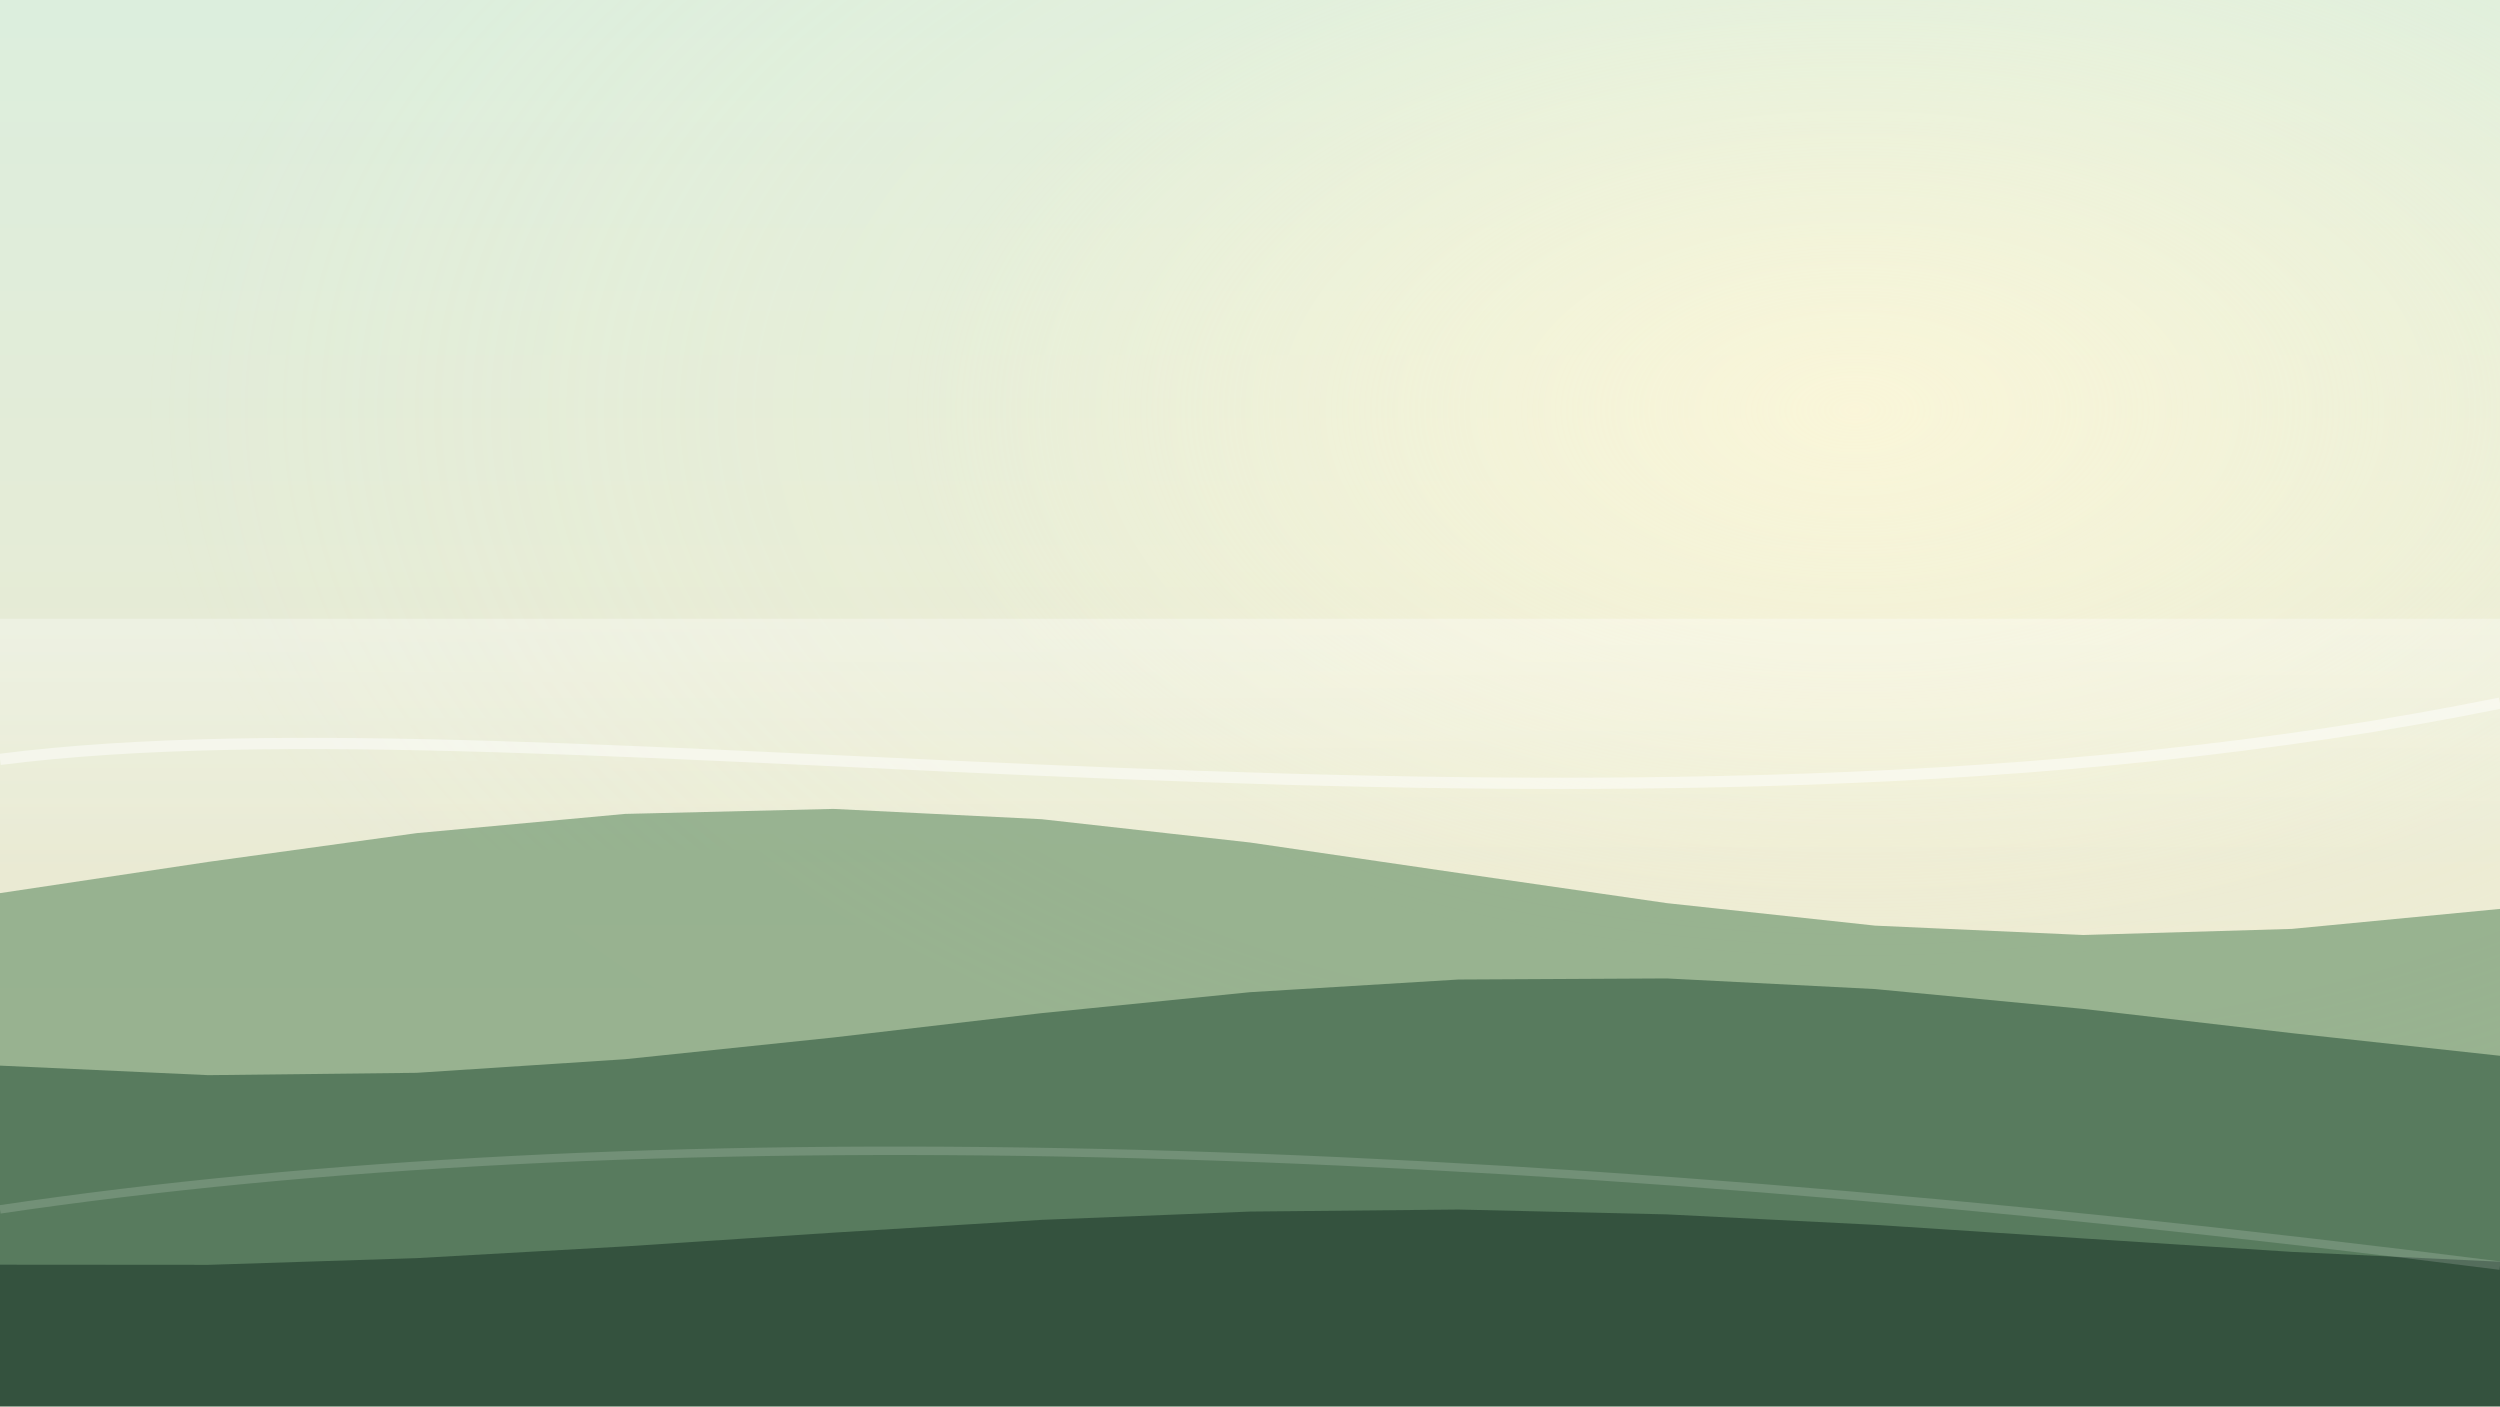
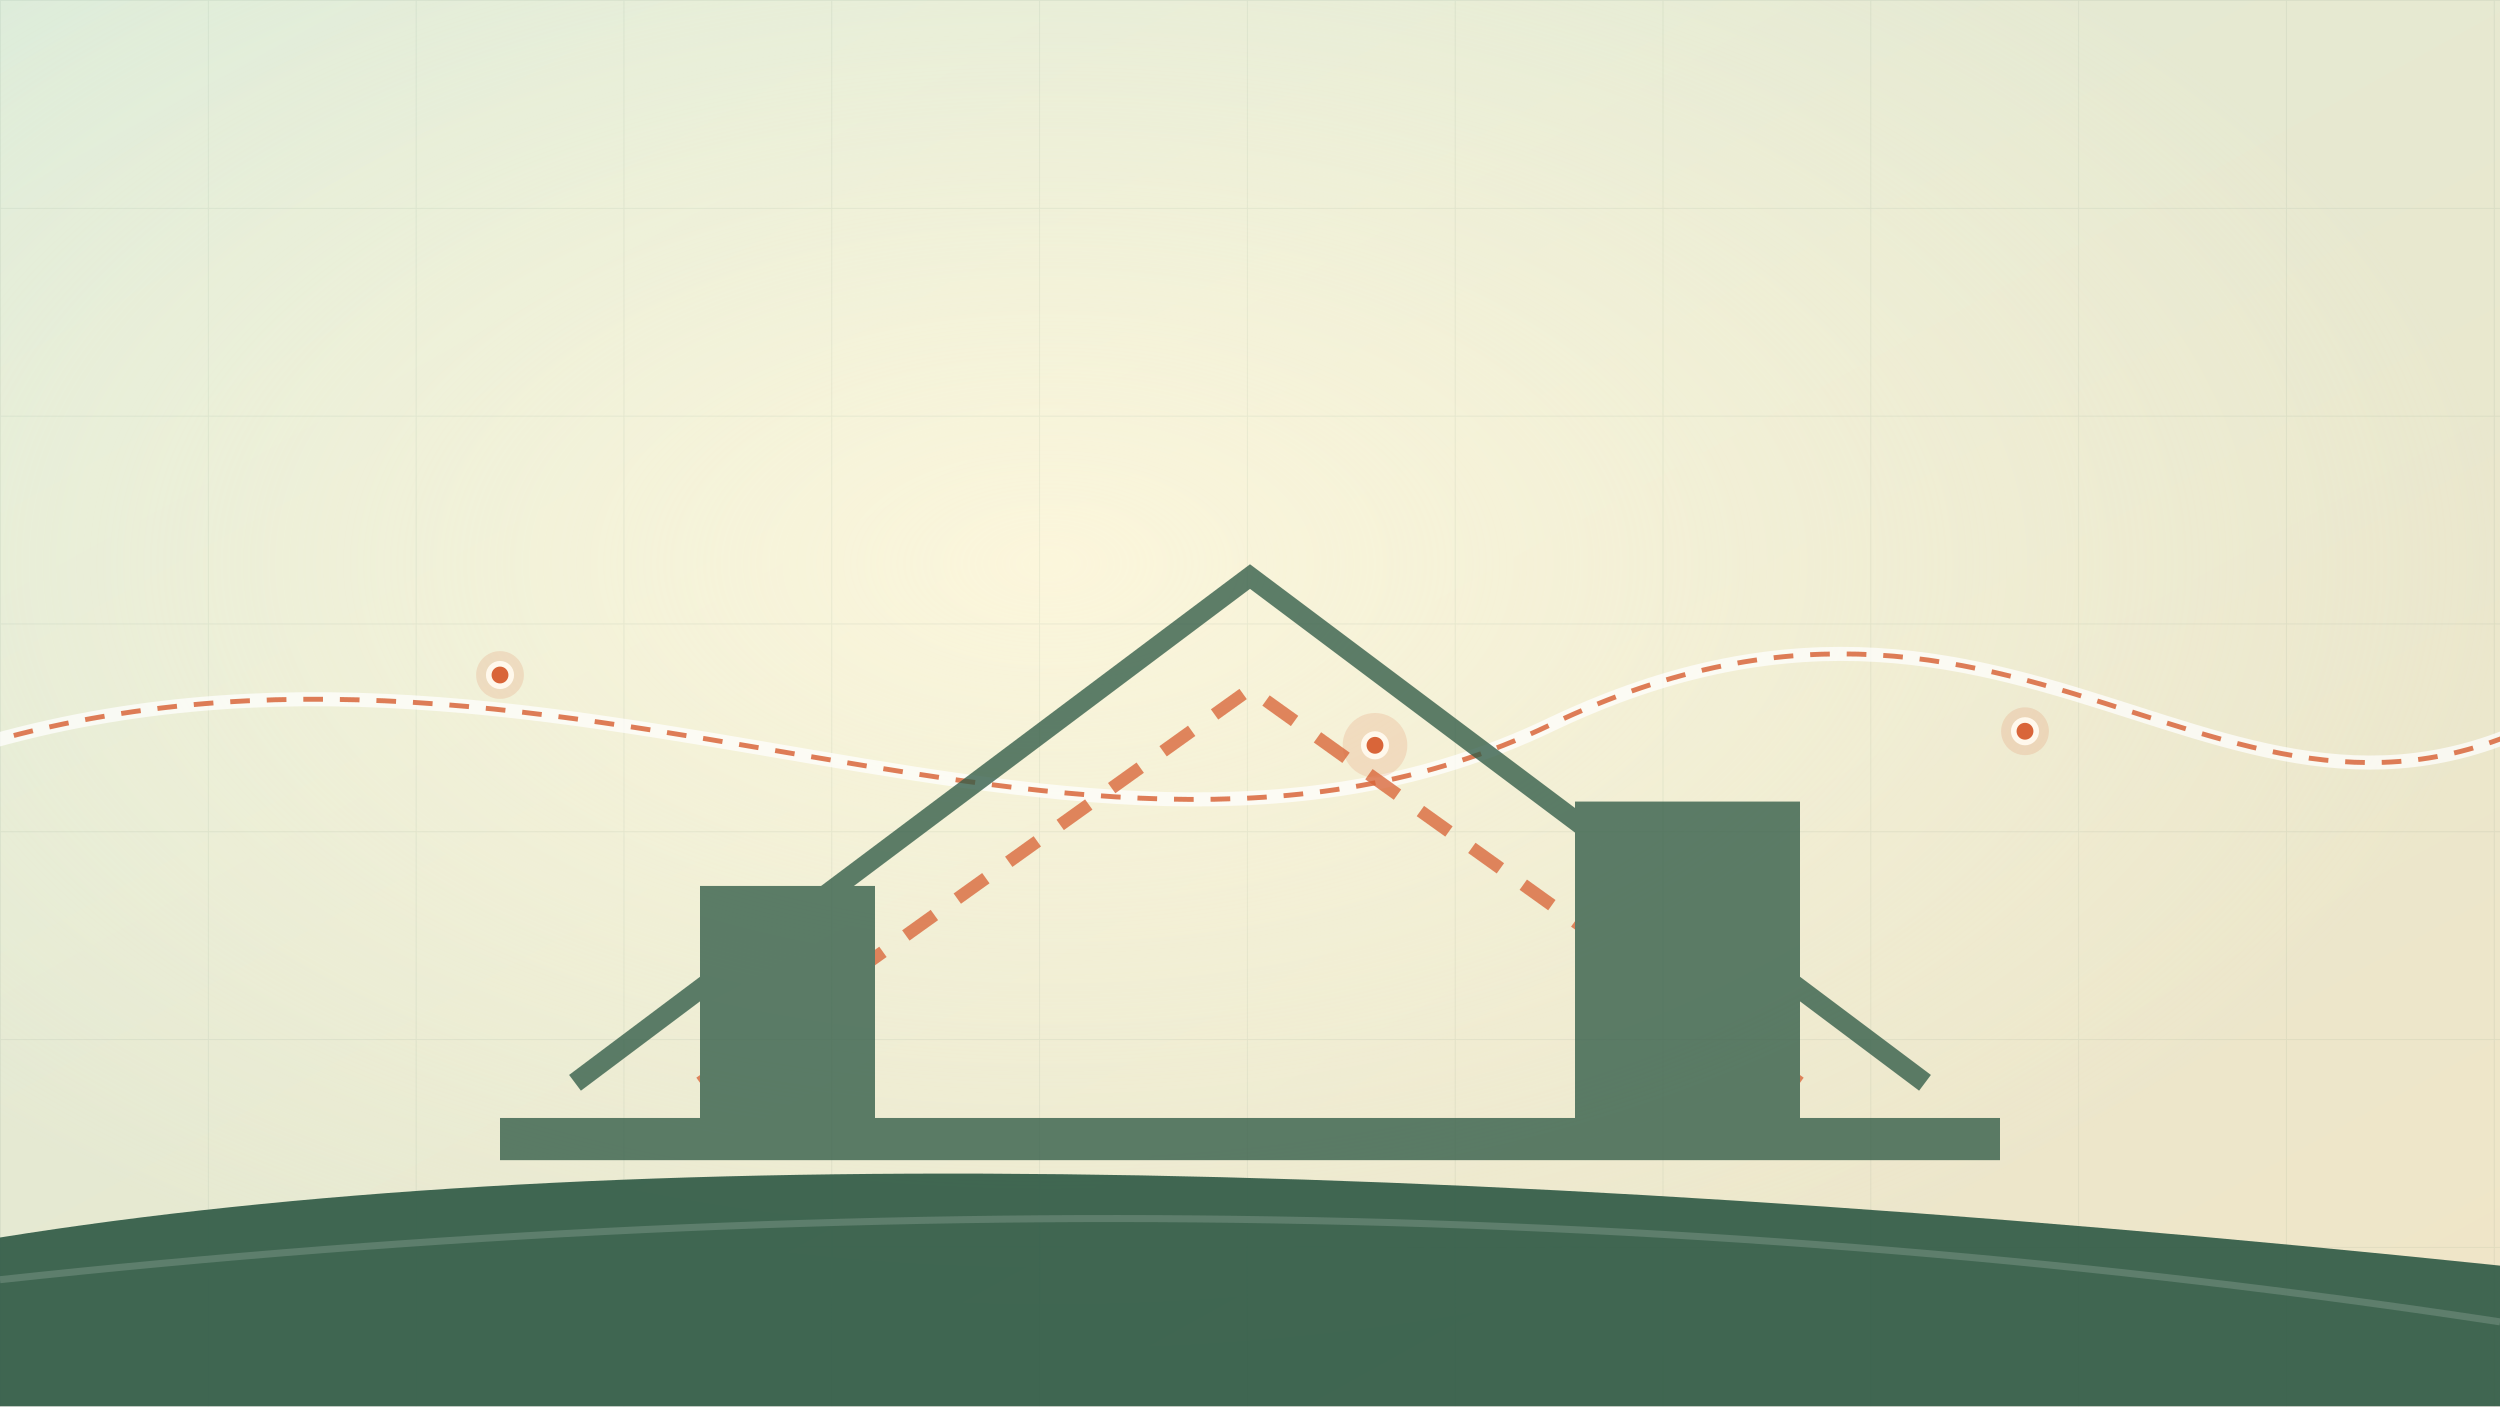
- <svg xmlns="http://www.w3.org/2000/svg" viewBox="0 0 1600 900" width="1600" height="900" role="img" aria-label="여행 사진 자리표시자">
+ <svg xmlns="http://www.w3.org/2000/svg" viewBox="0 0 1600 900" width="1600" height="900" role="img" aria-label="여행 기록 일러스트레이션">
  <defs>
-     <linearGradient id="sky" x1="0" y1="0" x2="0" y2="1">
-       <stop offset="0%" stop-color="#dceedd" />
-       <stop offset="100%" stop-color="#f2e8cd" />
+     <linearGradient id="sky" x1="0" y1="0" x2="1" y2="1">
+       <stop offset="0%" stop-color="#ddecda" />
+       <stop offset="100%" stop-color="#f0e5c7" />
    </linearGradient>
-     <radialGradient id="glow" cx="74%" cy="29%" r="68%">
-       <stop offset="0%" stop-color="#fff8d9" stop-opacity="0.82" />
-       <stop offset="55%" stop-color="#fff8d9" stop-opacity="0.16" />
-       <stop offset="100%" stop-color="#fff8d9" stop-opacity="0" />
+     <radialGradient id="light" cx="42%" cy="40%" r="58%">
+       <stop offset="0%" stop-color="#fff8dd" stop-opacity="0.86" />
+       <stop offset="100%" stop-color="#fff8dd" stop-opacity="0" />
    </radialGradient>
-     <linearGradient id="haze" x1="0" y1="0" x2="0" y2="1">
-       <stop offset="0%" stop-color="#ffffff" stop-opacity="0.3" />
-       <stop offset="100%" stop-color="#ffffff" stop-opacity="0" />
-     </linearGradient>
+     <pattern id="grid" width="133" height="133" patternUnits="userSpaceOnUse">
+       <path d="M 133 0 L 0 0 0 133" fill="none" stroke="#315b47" stroke-opacity="0.08" stroke-width="1" />
+     </pattern>
+     <filter id="soft">
+       <feGaussianBlur stdDeviation="12" />
+     </filter>
  </defs>
  <rect width="1600" height="900" fill="url(#sky)" />
-   <rect width="1600" height="900" fill="url(#glow)" />
-   <rect y="396.0" width="1600" height="162.0" fill="url(#haze)" />
-   <path d="M0 486.0 C 352.0 441.0, 1024.0 567.0, 1600 450.0" fill="none" stroke="#ffffff" stroke-opacity="0.48" stroke-width="7.2" />
-   <polygon points="0.0,571.6 133.3,551.6 266.7,533.2 400.0,520.9 533.3,517.7 666.7,524.3 800.0,539.2 933.3,558.7 1066.7,578.0 1200.0,592.4 1333.3,598.4 1466.7,594.5 1600.0,581.7 1600,900 0,900" fill="#85a681" opacity="0.82" />
-   <polygon points="0.0,682.0 133.3,688.1 266.7,686.6 400.0,677.9 533.3,664.0 666.7,648.4 800.0,635.0 933.3,626.9 1066.7,626.2 1200.0,633.0 1333.3,645.7 1466.7,661.2 1600.0,675.7 1600,900 0,900" fill="#587b5e" />
-   <polygon points="0.0,809.4 133.3,809.5 266.7,805.2 400.0,797.7 533.3,788.9 666.7,780.7 800.0,775.4 933.3,774.1 1066.7,777.2 1200.0,783.9 1333.3,792.6 1466.7,801.2 1600.0,807.5 1600,900 0,900" fill="#34523e" />
-   <path d="M0 774.0 Q 608.0 684.0 1600 810.0" fill="none" stroke="#ffffff" stroke-opacity="0.16" stroke-width="5.4" />
+   <rect width="1600" height="900" fill="url(#light)" />
+   <rect width="1600" height="900" fill="url(#grid)" />
+   <path d="M -80 500 C 320 338, 672 617, 992 464 S 1440 608, 1680 428" fill="none" stroke="#ffffff" stroke-opacity="0.72" stroke-width="9" />
+   <path d="M -80 500 C 320 338, 672 617, 992 464 S 1440 608, 1680 428" fill="none" stroke="#d96539" stroke-opacity="0.84" stroke-width="3.15" stroke-dasharray="12.6 10.8" />
+   <g transform="translate(800 279)" fill="none" stroke="#315b47" opacity="0.78">
+     <path d="M-432 414L0 90L432 414" stroke-width="12.6" />
+     <path d="M-352 414L0 162L352 414" stroke="#d96539" stroke-width="8.1" stroke-dasharray="22.5 18" />
+     <path d="M-480 450H480" stroke-width="27" />
+     <rect x="-352" y="288" width="112" height="162" fill="#315b47" stroke="none" />
+     <rect x="208" y="234" width="144" height="216" fill="#315b47" stroke="none" />
+   </g>
+   <g transform="translate(320 432)">
+     <circle r="15.3" fill="#d96539" fill-opacity="0.16" />
+     <circle r="7.2" fill="#d96539" stroke="#fff8ec" stroke-width="3.6" />
+   </g>
+   <g transform="translate(880 477)">
+     <circle r="20.7" fill="#d96539" fill-opacity="0.16" />
+     <circle r="7.2" fill="#d96539" stroke="#fff8ec" stroke-width="3.6" />
+   </g>
+   <g transform="translate(1296 468)">
+     <circle r="15.3" fill="#d96539" fill-opacity="0.16" />
+     <circle r="7.2" fill="#d96539" stroke="#fff8ec" stroke-width="3.6" />
+   </g>
+   <path d="M0 792 Q 560 702 1600 810 V900 H0Z" fill="#315b47" opacity="0.92" />
+   <path d="M0 819 Q 832 729 1600 846" fill="none" stroke="#fff" stroke-opacity="0.16" stroke-width="4.5" />
</svg>
